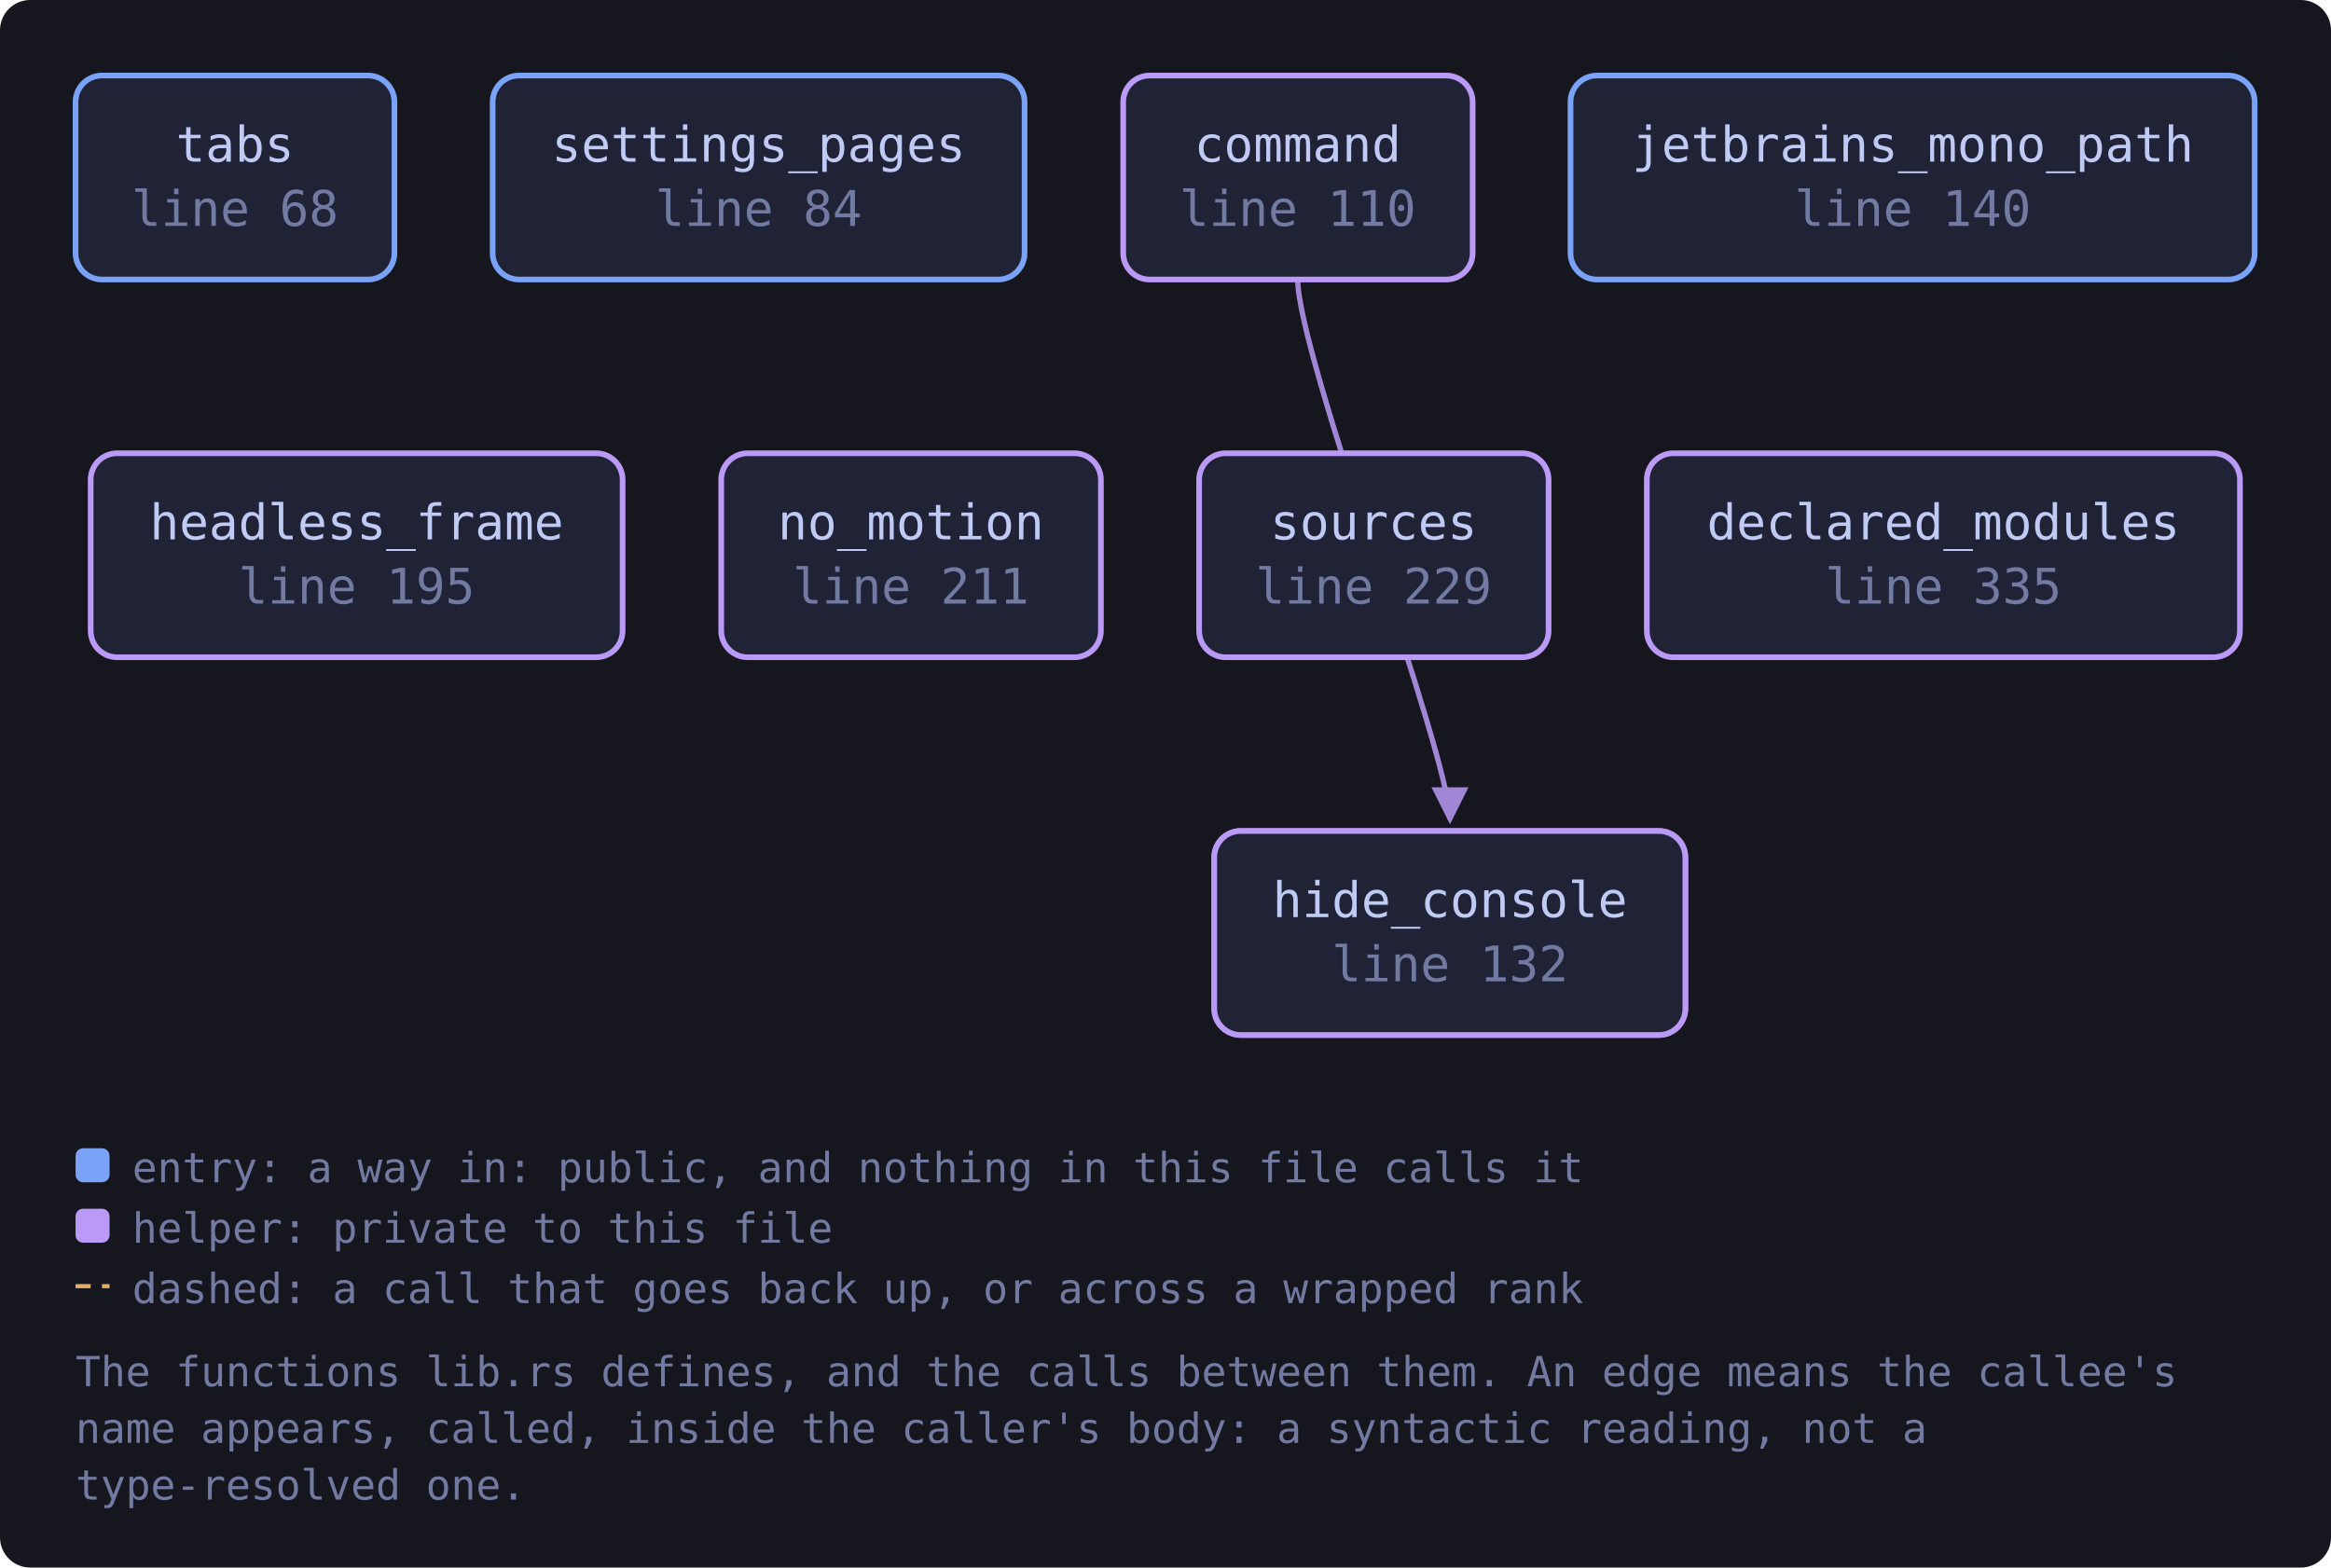
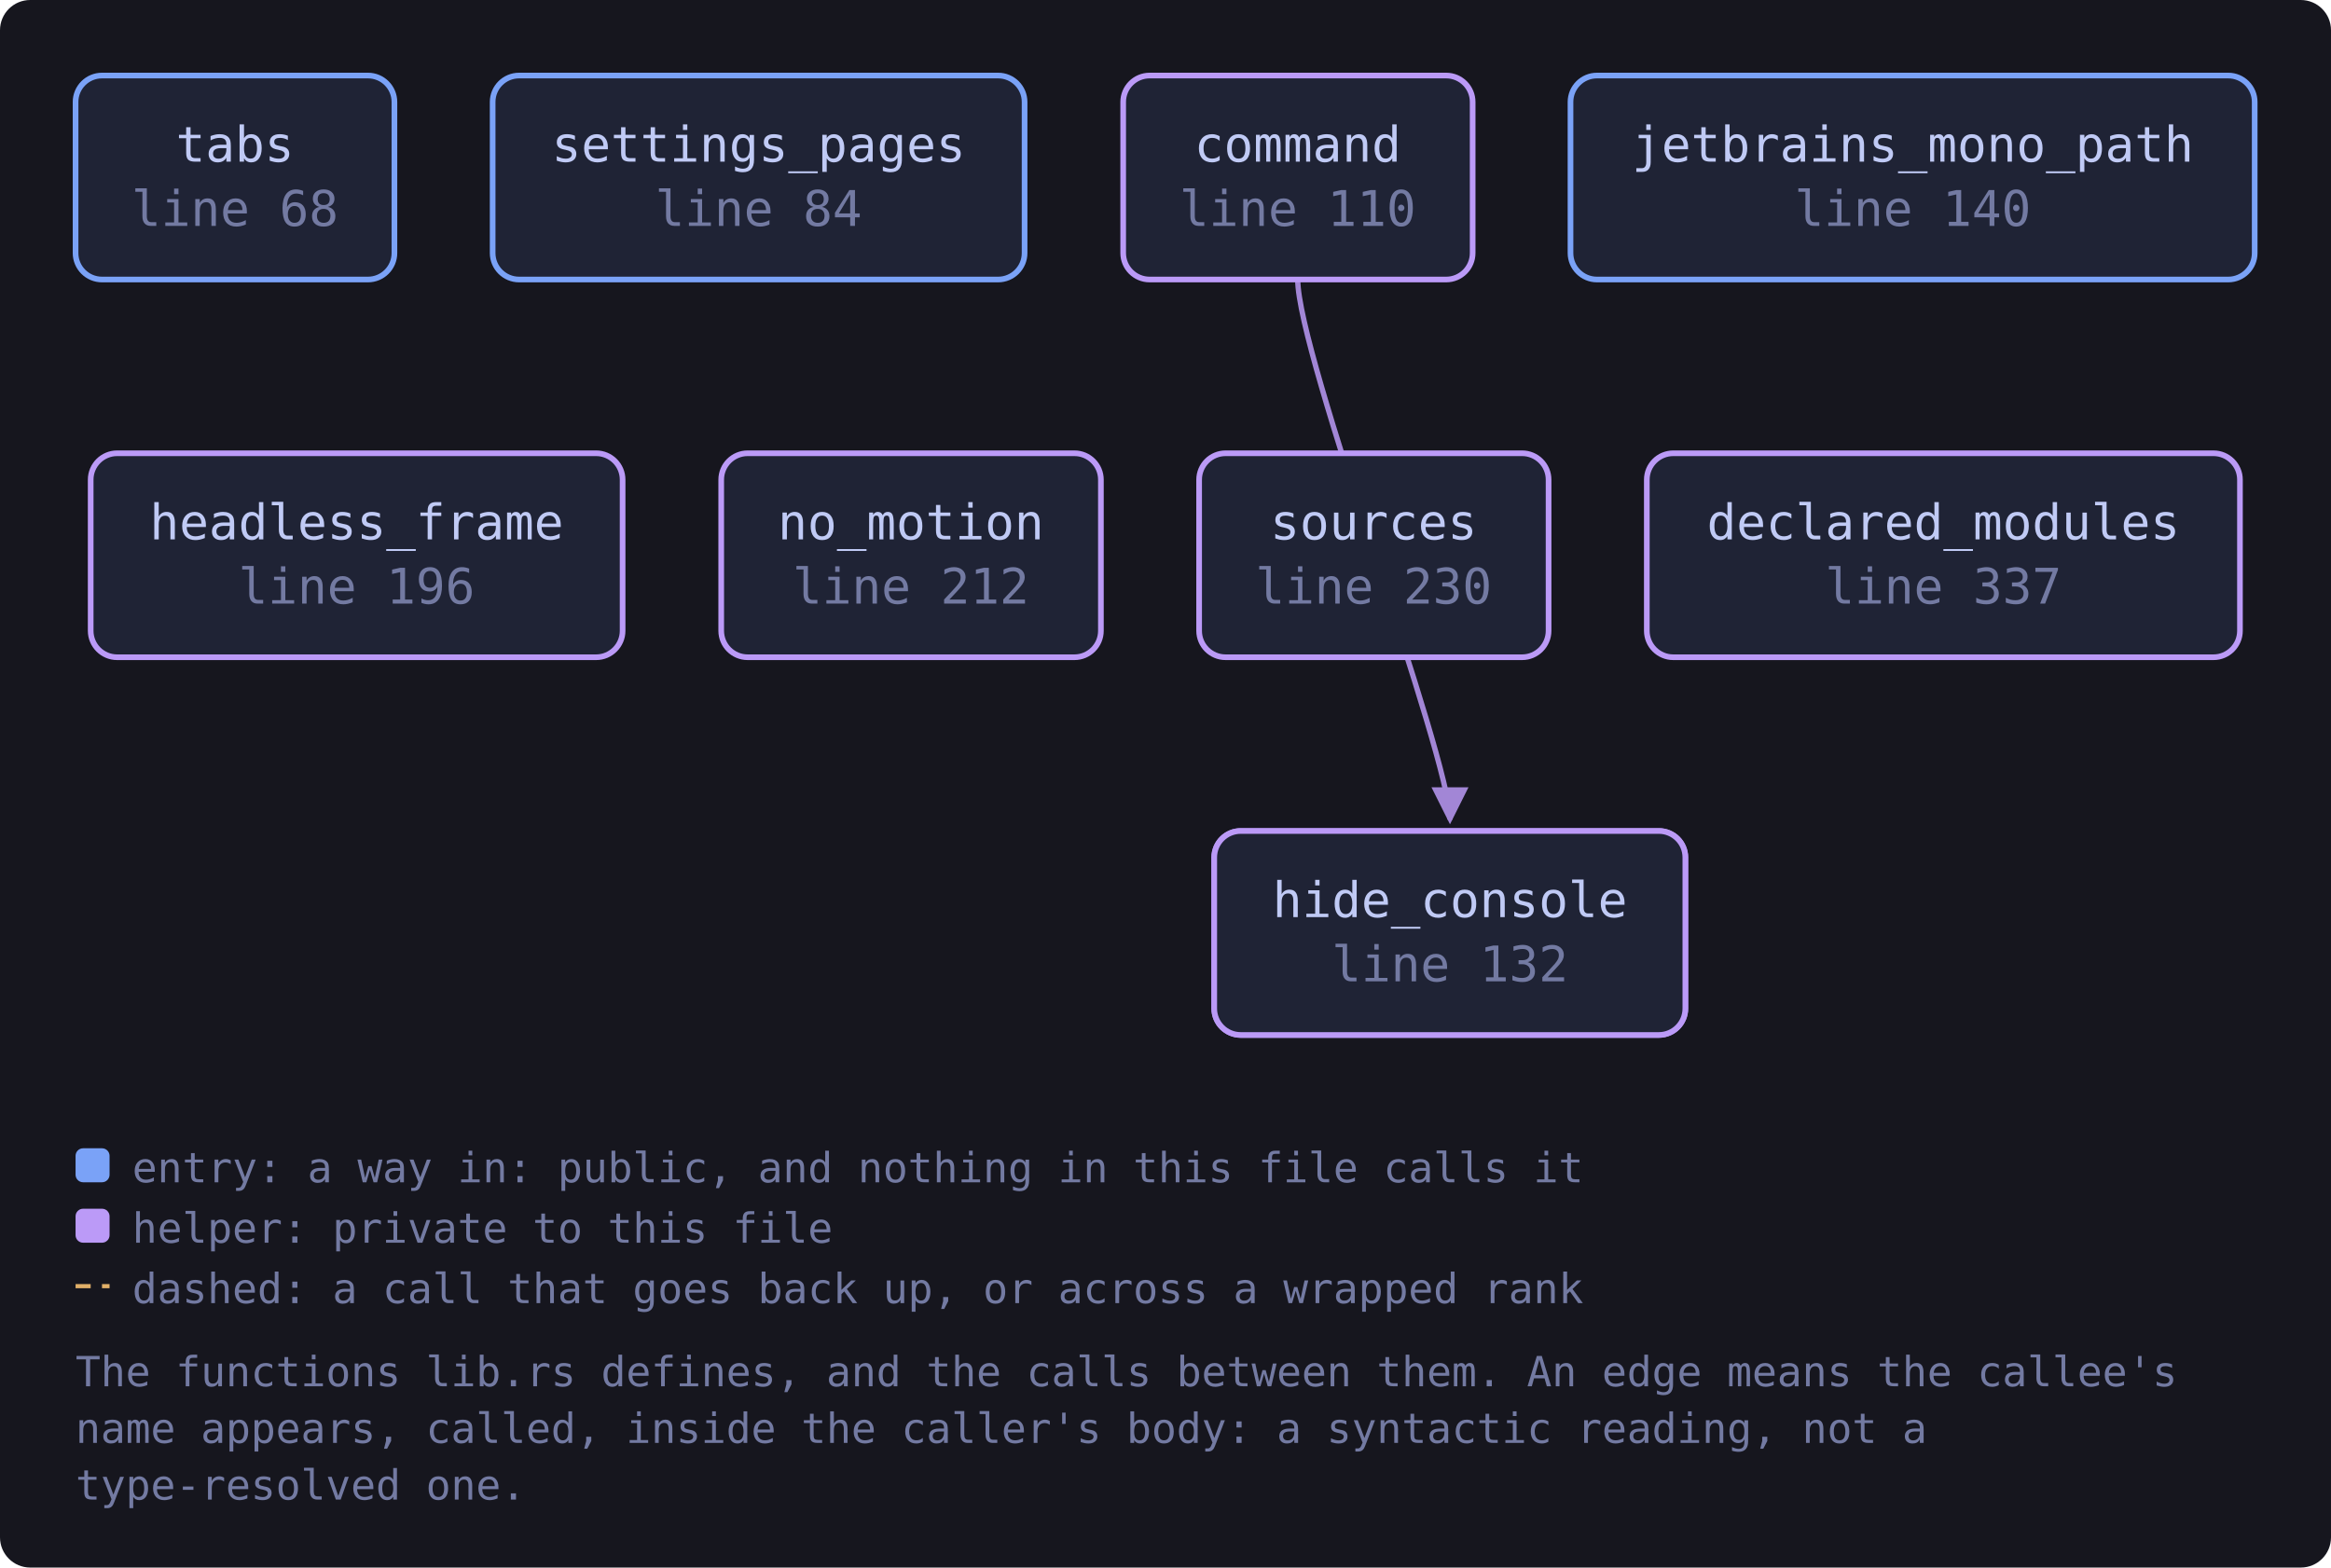
<svg xmlns="http://www.w3.org/2000/svg" viewBox="0 0 617 415" width="617" height="415" style="max-width:100%;height:auto" role="img" aria-label="flowchart">
  <defs>
    <marker id="a-muted" viewBox="0 0 8 8" refX="7" refY="4" markerWidth="7" markerHeight="7" orient="auto-start-reverse">
      <path d="M0 0 L8 4 L0 8 z" fill="var(--muted, #737aa2)" />
    </marker>
    <marker id="a-warn" viewBox="0 0 8 8" refX="7" refY="4" markerWidth="7" markerHeight="7" orient="auto-start-reverse">
      <path d="M0 0 L8 4 L0 8 z" fill="var(--warn, #e0af68)" />
    </marker>
    <marker id="a-accent" viewBox="0 0 8 8" refX="7" refY="4" markerWidth="7" markerHeight="7" orient="auto-start-reverse">
      <path d="M0 0 L8 4 L0 8 z" fill="var(--accent, #7aa2f7)" />
    </marker>
    <marker id="a-cyan" viewBox="0 0 8 8" refX="7" refY="4" markerWidth="7" markerHeight="7" orient="auto-start-reverse">
      <path d="M0 0 L8 4 L0 8 z" fill="var(--cyan, #7dcfff)" />
    </marker>
    <marker id="a-accent-2" viewBox="0 0 8 8" refX="7" refY="4" markerWidth="7" markerHeight="7" orient="auto-start-reverse">
      <path d="M0 0 L8 4 L0 8 z" fill="var(--accent-2, #bb9af7)" />
    </marker>
  </defs>
  <rect x="0" y="0" width="617" height="415" fill="var(--bg-inset, #16161e)" rx="8" />
  <path d="M343.5 74.0 C 343.5 94.0, 383.8 200.0, 383.8 217.0" fill="none" stroke="var(--accent-2, #bb9af7)" stroke-width="1.4" opacity="0.85" marker-end="url(#a-accent-2)" />
  <a href="https://github.com/tilas01/veilvoice/blob/main/crates/veilvoice-gui/src/lib.rs#L68" target="_blank" rel="noopener noreferrer">
    <rect x="20.0" y="20.0" width="84.4" height="54.0" rx="7" fill="var(--bg-soft, #1f2335)" stroke="var(--accent, #7aa2f7)" stroke-width="1.5" />
    <text x="62.2" y="42.8" font-family="ui-monospace, SFMono-Regular, Menlo, Consolas, monospace" font-size="13" fill="var(--fg, #c0caf5)" text-anchor="middle">tabs</text>
    <text x="62.2" y="59.8" font-family="ui-monospace, SFMono-Regular, Menlo, Consolas, monospace" font-size="13" fill="var(--muted, #737aa2)" text-anchor="middle">line 68</text>
  </a>
  <a href="https://github.com/tilas01/veilvoice/blob/main/crates/veilvoice-gui/src/lib.rs#L84" target="_blank" rel="noopener noreferrer">
    <rect x="130.4" y="20.0" width="140.8" height="54.0" rx="7" fill="var(--bg-soft, #1f2335)" stroke="var(--accent, #7aa2f7)" stroke-width="1.5" />
    <text x="200.8" y="42.8" font-family="ui-monospace, SFMono-Regular, Menlo, Consolas, monospace" font-size="13" fill="var(--fg, #c0caf5)" text-anchor="middle">settings_pages</text>
    <text x="200.8" y="59.8" font-family="ui-monospace, SFMono-Regular, Menlo, Consolas, monospace" font-size="13" fill="var(--muted, #737aa2)" text-anchor="middle">line 84</text>
  </a>
  <a href="https://github.com/tilas01/veilvoice/blob/main/crates/veilvoice-gui/src/lib.rs#L110" target="_blank" rel="noopener noreferrer">
    <rect x="297.3" y="20.0" width="92.5" height="54.0" rx="7" fill="var(--bg-soft, #1f2335)" stroke="var(--accent-2, #bb9af7)" stroke-width="1.5" />
    <text x="343.5" y="42.8" font-family="ui-monospace, SFMono-Regular, Menlo, Consolas, monospace" font-size="13" fill="var(--fg, #c0caf5)" text-anchor="middle">command</text>
    <text x="343.5" y="59.8" font-family="ui-monospace, SFMono-Regular, Menlo, Consolas, monospace" font-size="13" fill="var(--muted, #737aa2)" text-anchor="middle">line 110</text>
  </a>
  <a href="https://github.com/tilas01/veilvoice/blob/main/crates/veilvoice-gui/src/lib.rs#L122" target="_blank" rel="noopener noreferrer">
    <rect x="321.4" y="220.0" width="124.7" height="54.0" rx="7" fill="var(--bg-soft, #1f2335)" stroke="var(--accent-2, #bb9af7)" stroke-width="1.5" />
    <text x="383.8" y="242.8" font-family="ui-monospace, SFMono-Regular, Menlo, Consolas, monospace" font-size="13" fill="var(--fg, #c0caf5)" text-anchor="middle">hide_console</text>
    <text x="383.8" y="259.8" font-family="ui-monospace, SFMono-Regular, Menlo, Consolas, monospace" font-size="13" fill="var(--muted, #737aa2)" text-anchor="middle">line 122</text>
  </a>
  <a href="https://github.com/tilas01/veilvoice/blob/main/crates/veilvoice-gui/src/lib.rs#L132" target="_blank" rel="noopener noreferrer">
    <rect x="321.4" y="220.0" width="124.7" height="54.0" rx="7" fill="var(--bg-soft, #1f2335)" stroke="var(--accent-2, #bb9af7)" stroke-width="1.5" />
    <text x="383.8" y="242.8" font-family="ui-monospace, SFMono-Regular, Menlo, Consolas, monospace" font-size="13" fill="var(--fg, #c0caf5)" text-anchor="middle">hide_console</text>
    <text x="383.8" y="259.8" font-family="ui-monospace, SFMono-Regular, Menlo, Consolas, monospace" font-size="13" fill="var(--muted, #737aa2)" text-anchor="middle">line 132</text>
  </a>
  <a href="https://github.com/tilas01/veilvoice/blob/main/crates/veilvoice-gui/src/lib.rs#L140" target="_blank" rel="noopener noreferrer">
    <rect x="415.7" y="20.0" width="181.1" height="54.0" rx="7" fill="var(--bg-soft, #1f2335)" stroke="var(--accent, #7aa2f7)" stroke-width="1.5" />
    <text x="506.3" y="42.8" font-family="ui-monospace, SFMono-Regular, Menlo, Consolas, monospace" font-size="13" fill="var(--fg, #c0caf5)" text-anchor="middle">jetbrains_mono_path</text>
    <text x="506.3" y="59.8" font-family="ui-monospace, SFMono-Regular, Menlo, Consolas, monospace" font-size="13" fill="var(--muted, #737aa2)" text-anchor="middle">line 140</text>
  </a>
-   <a href="https://github.com/tilas01/veilvoice/blob/main/crates/veilvoice-gui/src/lib.rs#L195" target="_blank" rel="noopener noreferrer">
+   <a href="https://github.com/tilas01/veilvoice/blob/main/crates/veilvoice-gui/src/lib.rs#L196" target="_blank" rel="noopener noreferrer">
    <rect x="24.0" y="120.0" width="140.8" height="54.0" rx="7" fill="var(--bg-soft, #1f2335)" stroke="var(--accent-2, #bb9af7)" stroke-width="1.5" />
    <text x="94.4" y="142.8" font-family="ui-monospace, SFMono-Regular, Menlo, Consolas, monospace" font-size="13" fill="var(--fg, #c0caf5)" text-anchor="middle">headless_frame</text>
-     <text x="94.4" y="159.8" font-family="ui-monospace, SFMono-Regular, Menlo, Consolas, monospace" font-size="13" fill="var(--muted, #737aa2)" text-anchor="middle">line 195</text>
+     <text x="94.4" y="159.8" font-family="ui-monospace, SFMono-Regular, Menlo, Consolas, monospace" font-size="13" fill="var(--muted, #737aa2)" text-anchor="middle">line 196</text>
  </a>
-   <a href="https://github.com/tilas01/veilvoice/blob/main/crates/veilvoice-gui/src/lib.rs#L211" target="_blank" rel="noopener noreferrer">
+   <a href="https://github.com/tilas01/veilvoice/blob/main/crates/veilvoice-gui/src/lib.rs#L212" target="_blank" rel="noopener noreferrer">
    <rect x="190.9" y="120.0" width="100.5" height="54.0" rx="7" fill="var(--bg-soft, #1f2335)" stroke="var(--accent-2, #bb9af7)" stroke-width="1.5" />
    <text x="241.1" y="142.8" font-family="ui-monospace, SFMono-Regular, Menlo, Consolas, monospace" font-size="13" fill="var(--fg, #c0caf5)" text-anchor="middle">no_motion</text>
-     <text x="241.1" y="159.8" font-family="ui-monospace, SFMono-Regular, Menlo, Consolas, monospace" font-size="13" fill="var(--muted, #737aa2)" text-anchor="middle">line 211</text>
+     <text x="241.1" y="159.8" font-family="ui-monospace, SFMono-Regular, Menlo, Consolas, monospace" font-size="13" fill="var(--muted, #737aa2)" text-anchor="middle">line 212</text>
  </a>
-   <a href="https://github.com/tilas01/veilvoice/blob/main/crates/veilvoice-gui/src/lib.rs#L229" target="_blank" rel="noopener noreferrer">
+   <a href="https://github.com/tilas01/veilvoice/blob/main/crates/veilvoice-gui/src/lib.rs#L230" target="_blank" rel="noopener noreferrer">
    <rect x="317.4" y="120.0" width="92.5" height="54.0" rx="7" fill="var(--bg-soft, #1f2335)" stroke="var(--accent-2, #bb9af7)" stroke-width="1.5" />
    <text x="363.6" y="142.8" font-family="ui-monospace, SFMono-Regular, Menlo, Consolas, monospace" font-size="13" fill="var(--fg, #c0caf5)" text-anchor="middle">sources</text>
-     <text x="363.6" y="159.8" font-family="ui-monospace, SFMono-Regular, Menlo, Consolas, monospace" font-size="13" fill="var(--muted, #737aa2)" text-anchor="middle">line 229</text>
+     <text x="363.6" y="159.8" font-family="ui-monospace, SFMono-Regular, Menlo, Consolas, monospace" font-size="13" fill="var(--muted, #737aa2)" text-anchor="middle">line 230</text>
  </a>
-   <a href="https://github.com/tilas01/veilvoice/blob/main/crates/veilvoice-gui/src/lib.rs#L335" target="_blank" rel="noopener noreferrer">
+   <a href="https://github.com/tilas01/veilvoice/blob/main/crates/veilvoice-gui/src/lib.rs#L337" target="_blank" rel="noopener noreferrer">
    <rect x="435.9" y="120.0" width="157.0" height="54.0" rx="7" fill="var(--bg-soft, #1f2335)" stroke="var(--accent-2, #bb9af7)" stroke-width="1.5" />
    <text x="514.4" y="142.8" font-family="ui-monospace, SFMono-Regular, Menlo, Consolas, monospace" font-size="13" fill="var(--fg, #c0caf5)" text-anchor="middle">declared_modules</text>
-     <text x="514.4" y="159.8" font-family="ui-monospace, SFMono-Regular, Menlo, Consolas, monospace" font-size="13" fill="var(--muted, #737aa2)" text-anchor="middle">line 335</text>
+     <text x="514.4" y="159.8" font-family="ui-monospace, SFMono-Regular, Menlo, Consolas, monospace" font-size="13" fill="var(--muted, #737aa2)" text-anchor="middle">line 337</text>
  </a>
  <rect x="20.0" y="304.0" width="9" height="9" rx="2" fill="var(--accent, #7aa2f7)" />
  <text x="35.0" y="313.0" font-family="ui-monospace, SFMono-Regular, Menlo, Consolas, monospace" font-size="11" fill="var(--muted, #737aa2)">entry: a way in: public, and nothing in this file calls it</text>
  <rect x="20.0" y="320.0" width="9" height="9" rx="2" fill="var(--accent-2, #bb9af7)" />
  <text x="35.0" y="329.0" font-family="ui-monospace, SFMono-Regular, Menlo, Consolas, monospace" font-size="11" fill="var(--muted, #737aa2)">helper: private to this file</text>
  <path d="M20.0 340.5 L29.0 340.5" stroke="var(--warn, #e0af68)" stroke-width="1.1" stroke-dasharray="4 3" />
  <text x="35.0" y="345.0" font-family="ui-monospace, SFMono-Regular, Menlo, Consolas, monospace" font-size="11" fill="var(--muted, #737aa2)">dashed: a call that goes back up, or across a wrapped rank</text>
  <text x="20.0" y="367.0" font-family="ui-monospace, SFMono-Regular, Menlo, Consolas, monospace" font-size="11" fill="var(--muted, #737aa2)">The functions lib.rs defines, and the calls between them. An edge means the callee's</text>
  <text x="20.0" y="382.0" font-family="ui-monospace, SFMono-Regular, Menlo, Consolas, monospace" font-size="11" fill="var(--muted, #737aa2)">name appears, called, inside the caller's body: a syntactic reading, not a</text>
  <text x="20.0" y="397.0" font-family="ui-monospace, SFMono-Regular, Menlo, Consolas, monospace" font-size="11" fill="var(--muted, #737aa2)">type-resolved one.</text>
</svg>
